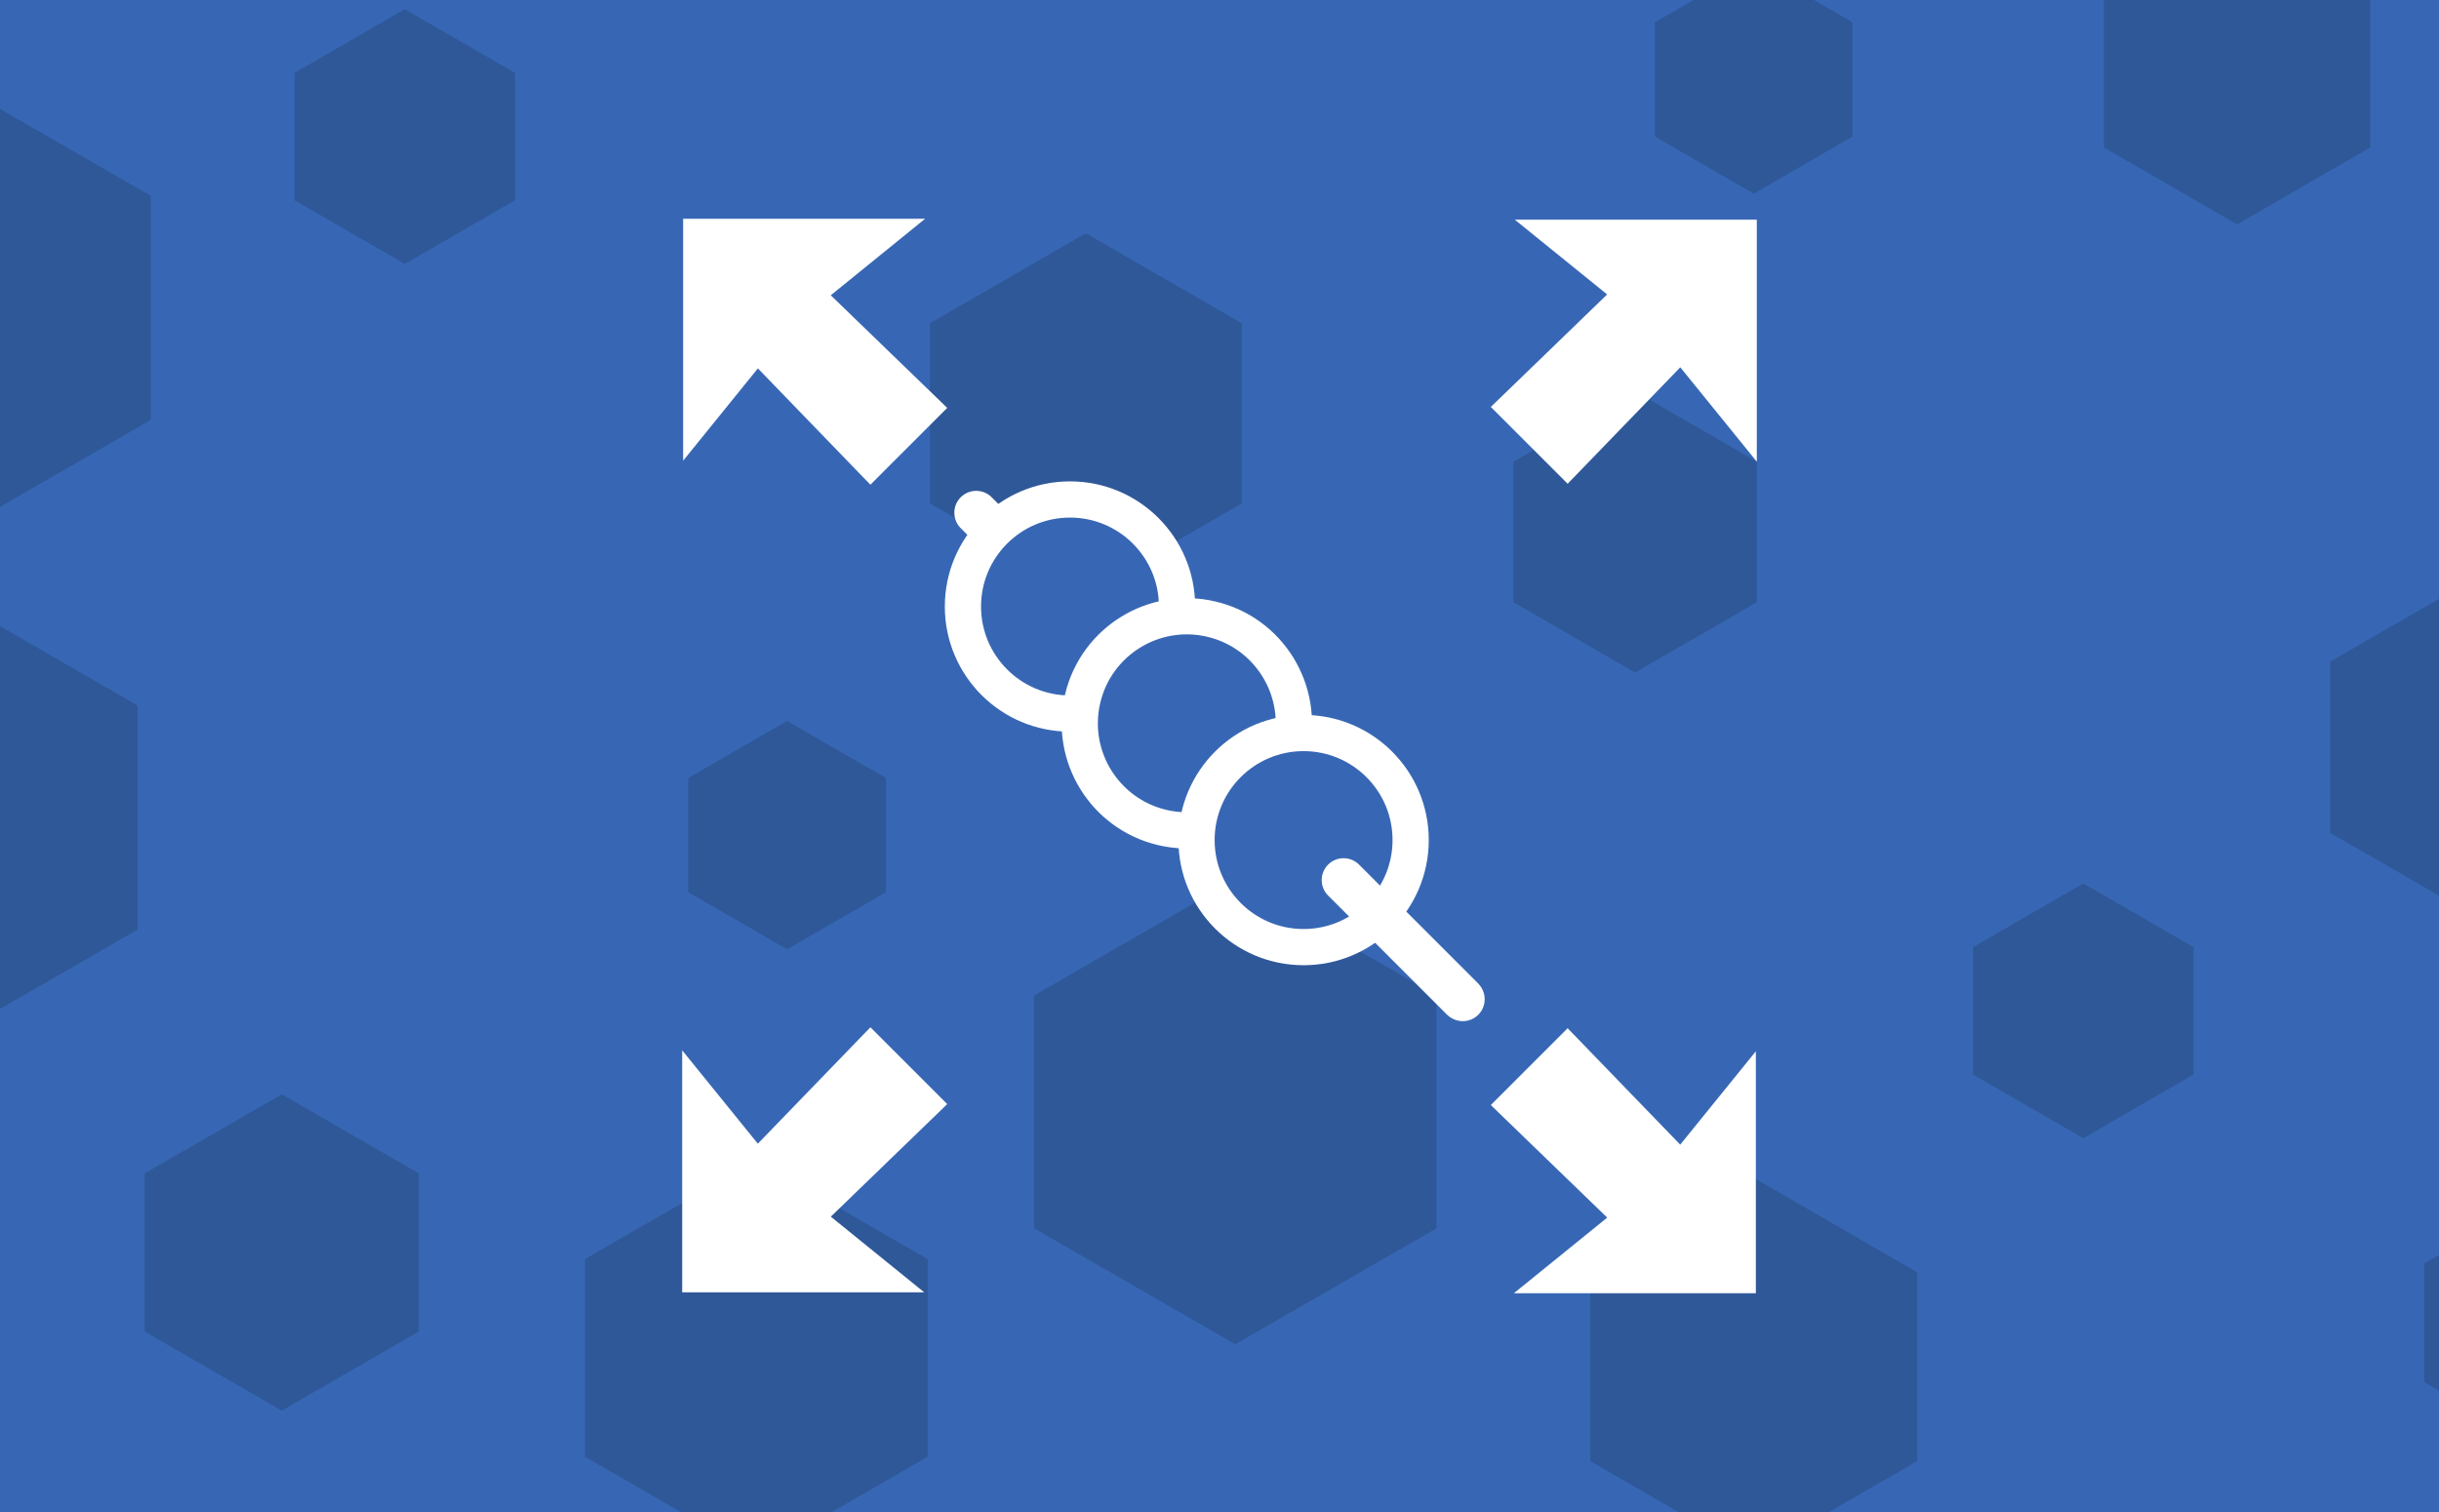
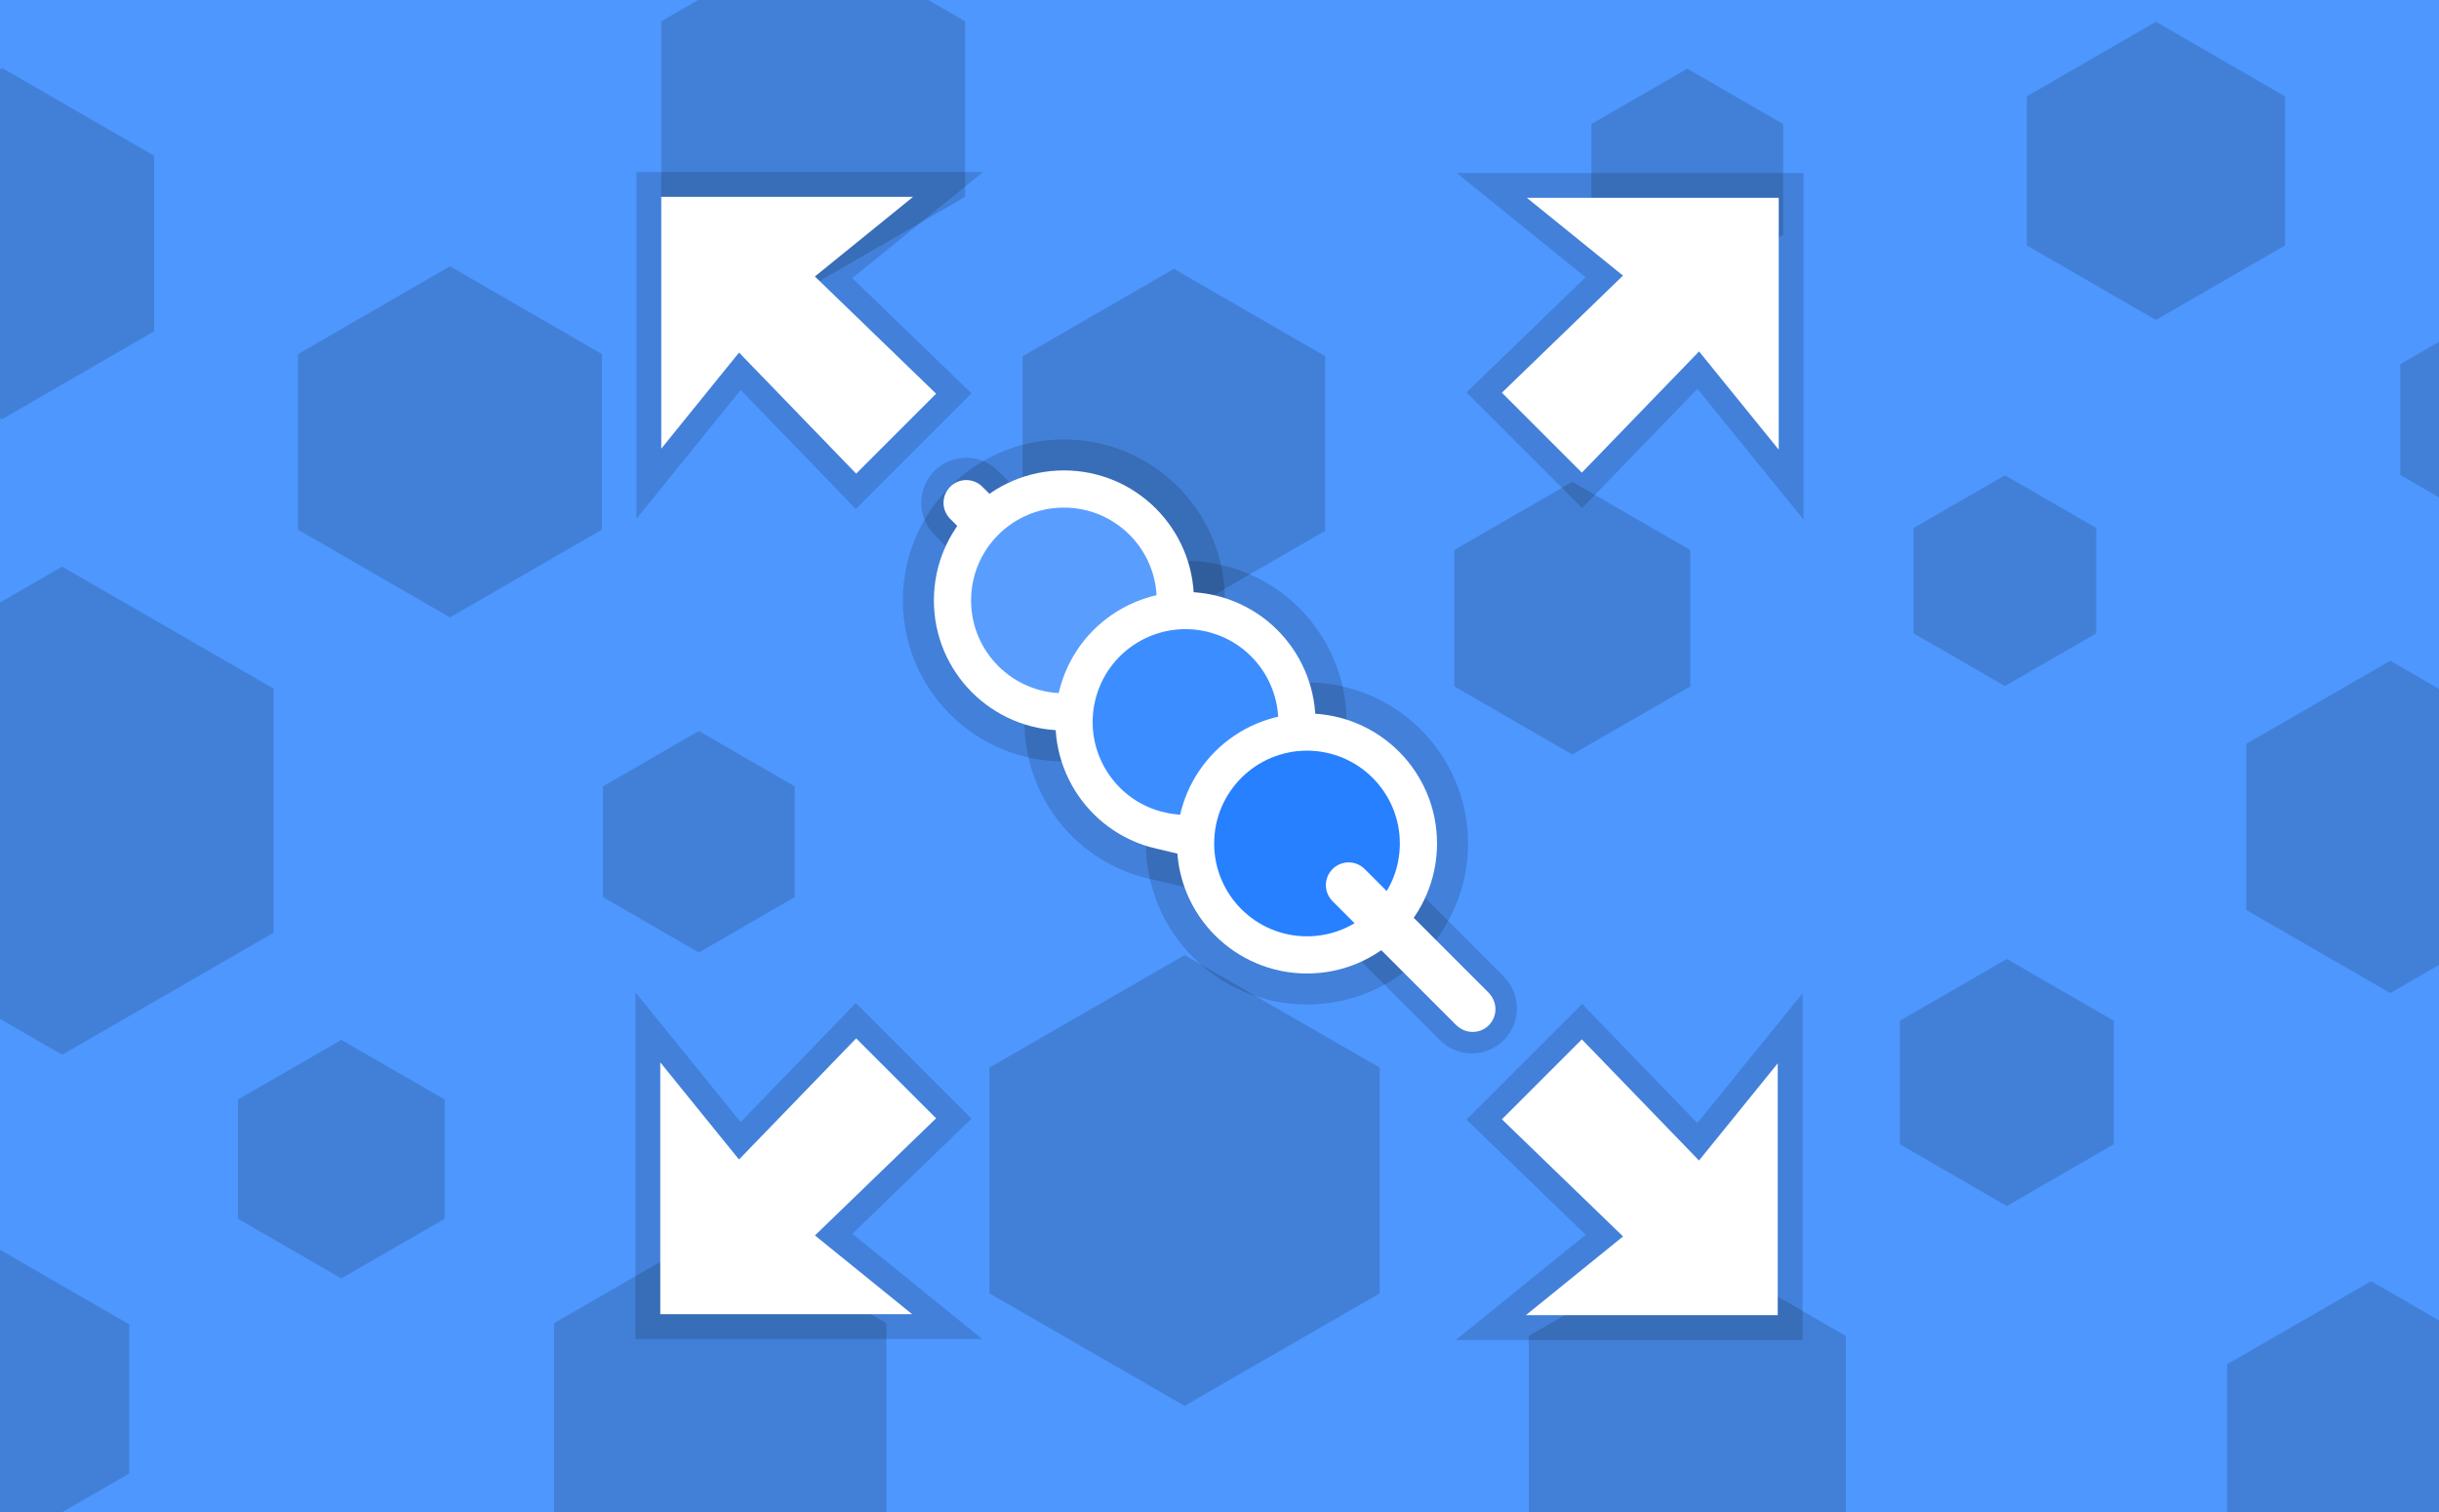
- <svg xmlns="http://www.w3.org/2000/svg" width="600" height="372" viewBox="0 0 158.751 98.424">
-   <path fill="#3767b4" d="M0 98.425V-.001h158.751v98.426z" style="fill-rule:nonzero;stroke:none;stroke-width:.295;stroke-linecap:butt;stroke-linejoin:miter;stroke-miterlimit:10;stroke-dasharray:none;stroke-dashoffset:0" />
-   <path fill="#2f5899" d="m80.401 57.25 13.099 7.55v15.158l-13.099 7.55-13.099-7.55V64.8Zm-9.724-42.07 10.153 5.863v11.726L70.677 38.632l-10.153-5.863V21.043Zm35.749 10.296 7.922 4.576v9.152l-7.922 4.576-7.922-4.576v-9.152zm54.911 12.012 9.667 5.577v11.154l-9.667 5.577-9.667-5.577V43.065ZM-3.681 38.632l12.641 7.293v14.586l-12.641 7.293-12.641-7.293V45.925ZM26.348.595l7.178 4.147v8.294l-7.178 4.147-7.178-4.147V4.742ZM51.23 46.926l6.435 3.718v7.436l-6.435 3.718-6.435-3.718v-7.436zM135.598 57.507l7.178 4.147v8.294l-7.178 4.147-7.178-4.147v-8.294ZM49.228 75.525l11.154 6.435V94.83l-11.154 6.435-11.154-6.435V81.96ZM145.608-5.411l8.666 5.005V9.603l-8.666 5.005-8.666-5.005V-.406ZM18.34 71.235l8.923 5.148v10.296l-8.923 5.148-8.923-5.148V76.383Zm146.143 7.15 6.692 3.861v7.722l-6.692 3.861-6.692-3.861v-7.722zm-50.335-1.716 10.639 6.149v12.298l-10.639 6.149-10.639-6.149V82.818Zm0-78.934 6.435 3.718v7.436l-6.435 3.718-6.435-3.718V1.453ZM-2.823 5.457 9.818 12.749v14.586L-2.823 34.628l-12.641-7.293V12.749Z" style="fill-rule:nonzero;stroke:none;stroke-width:.286;stroke-linecap:butt;stroke-linejoin:miter;stroke-miterlimit:10;stroke-dasharray:none;stroke-dashoffset:0" />
-   <path fill="#fff" d="M411.274 38.923v50.115L395.424 69.493l-23.325 24.12-15.91-15.91 24.095-23.301-19.125-15.48ZM243.614 222.099l-24.108 23.312 19.335 15.666h-50.115V210.962l15.666 19.335 23.312-24.108zm-54.691-183.373h50.115L219.493 54.576l24.12 23.325-15.91 15.91-23.301-24.095-15.48 19.125zM372.099 206.386l23.312 24.108 15.666-19.335v50.115h-50.115l19.335-15.666-24.108-23.312z" style="fill-rule:nonzero;stroke-linecap:butt;stroke-linejoin:miter;stroke-miterlimit:10;stroke-dasharray:none;stroke-dashoffset:0" transform="matrix(.314294 0 0 .314294 -14.91283 2.067833)" />
-   <g stroke="#fff" style="fill-rule:nonzero;stroke-linecap:butt;stroke-linejoin:miter;stroke-miterlimit:10;stroke-dasharray:none;stroke-dashoffset:0">
-     <path fill="#fff" stroke-width=".314" d="M95.16 66.264c-.324 0-.648-.124-.896-.37L62.644 34.271c-.494-.494-.494-1.297 0-1.792.494-.494 1.297-.494 1.792 0l31.621 31.621c.494.494.494 1.297 0 1.792-.248.247-.572.372-.896.372z" />
-     <path fill="#3767b4" stroke-width="2.357" d="M76.612 39.481c0 3.848-3.12 6.968-6.968 6.968-3.848 0-6.968-3.12-6.968-6.968 0-3.848 3.12-6.968 6.968-6.968 3.848 0 6.968 3.12 6.968 6.968z" />
-     <path fill="#3767b4" stroke-width="2.357" d="M75.647 53.866c-3.745-.884-6.064-4.637-5.18-8.383.884-3.745 4.637-6.064 8.383-5.18 3.745.884 6.064 4.637 5.18 8.383-.884 3.745-4.637 6.064-8.383 5.18z" />
-     <path fill="#3767b4" stroke-width="2.357" d="M91.817 54.684c0 3.848-3.121 6.969-6.969 6.969-3.848 0-6.968-3.121-6.968-6.969 0-3.848 3.12-6.968 6.968-6.968 3.848 0 6.969 3.121 6.969 6.968z" />
-     <path fill="#fff" stroke-width=".314" d="M95.212 66.315c-.324 0-.648-.124-.896-.37l-7.76-7.76c-.495-.494-.495-1.297 0-1.792.495-.494 1.296-.494 1.792 0l7.76 7.76c.494.494.494 1.297 0 1.792-.248.246-.572.37-.896.37z" />
-   </g>
+ <svg xmlns="http://www.w3.org/2000/svg" width="600" height="372" viewBox="17.199 54.723 600 372">
+   <path fill="#96f" d="M17.2 426.723v-372h600v372z" style="mix-blend-mode:normal;fill:#4d97ff;fill-opacity:1;fill-rule:nonzero;stroke:none;stroke-width:1.114;stroke-linecap:butt;stroke-linejoin:miter;stroke-miterlimit:10;stroke-dasharray:none;stroke-dashoffset:0" />
+   <path fill="#8250e6" d="m308.605 289.716 48.002 27.669v55.547l-48.002 27.67-48.001-27.67v-55.547zm95.374-116.44 29.032 16.77v33.537l-29.032 16.77-29.031-16.77v-33.538zm201.229 44.019 35.424 20.437v40.875l-35.424 20.437-35.425-20.437v-40.875zM32.484 194.14l52.037 30.02v60.042l-52.037 30.02-52.035-30.02v-60.041zm95.407-73.896 37.38 21.595v43.19l-37.38 21.595-37.383-21.595v-43.19zm61.221 114.325 23.582 13.625v27.25l-23.582 13.624-23.581-13.624v-27.25zm321.77 56.09 26.306 15.196v30.394l-26.306 15.197-26.307-15.197v-30.394zm-316.516 66.027 40.875 23.582v47.163l-40.875 23.581-40.874-23.581v-47.163ZM547.564 60.085l31.757 18.341v36.682l-31.757 18.342-31.756-18.342V78.426ZM101.166 310.566l25.43 14.671v29.34l-25.43 14.671-25.43-14.67v-29.34zm331.111 50.314 38.988 22.533v45.067l-38.988 22.533-38.988-22.533v-45.067zm0-289.266 23.581 13.625v27.25l-23.581 13.624-23.581-13.625v-27.25Zm78.143 100.045 22.467 12.961v25.925l-22.467 12.963-22.469-12.963V184.62ZM17.733 71.46l37.382 21.595v43.19l-37.382 21.595-37.382-21.595v-43.19Zm582.753 298.48 35.425 20.438v40.874l-35.425 20.437-35.424-20.437V390.38Zm-583.25-7.711 31.756 18.34v36.683l-31.756 18.341-31.757-18.341v-36.682zm288.75-241.357 37.205 21.485v42.97l-37.206 21.486-37.206-21.485v-42.97zm-88.734-82.507 37.382 21.595v43.191l-37.382 21.594-37.382-21.595v-43.19Zm413.998 92.342 23.582 13.625v27.25l-23.582 13.624-23.581-13.625v-27.25z" style="mix-blend-mode:normal;fill:#4280d7;fill-opacity:1;fill-rule:nonzero;stroke:none;stroke-width:1.048;stroke-linecap:butt;stroke-linejoin:miter;stroke-miterlimit:10;stroke-dasharray:none;stroke-dashoffset:0" />
+   <path fill="none" stroke="#000" stroke-opacity=".149" stroke-width="10" d="M258.45 138.443h50.79l-19.808 16.064 24.446 23.64-16.124 16.123-23.616-24.42-15.688 19.383z" style="mix-blend-mode:normal;fill-rule:nonzero;stroke-linecap:butt;stroke-linejoin:miter;stroke-miterlimit:10;stroke-dasharray:none;stroke-dashoffset:0" transform="translate(-135.41 -65.734) scale(1.21989)" />
+   <path fill="#fff" d="M258.45 138.443h50.79l-19.808 16.064 24.446 23.64-16.124 16.123-23.616-24.42-15.688 19.383z" style="mix-blend-mode:normal;fill-rule:nonzero;stroke-linecap:butt;stroke-linejoin:miter;stroke-miterlimit:10;stroke-dasharray:none;stroke-dashoffset:0" transform="translate(-135.41 -65.734) scale(1.21989)" />
+   <path fill="none" stroke="#000" stroke-opacity=".149" stroke-width="10" d="M483.799 138.642v50.791l-16.065-19.808-23.64 24.445-16.123-16.124 24.42-23.615-19.383-15.689z" style="mix-blend-mode:normal;fill-rule:nonzero;stroke-linecap:butt;stroke-linejoin:miter;stroke-miterlimit:10;stroke-dasharray:none;stroke-dashoffset:0" transform="translate(-135.41 -65.734) scale(1.21989)" />
+   <path fill="#fff" d="M483.799 138.642v50.791l-16.065-19.808-23.64 24.445-16.123-16.124 24.42-23.615-19.383-15.689z" style="mix-blend-mode:normal;fill-rule:nonzero;stroke-linecap:butt;stroke-linejoin:miter;stroke-miterlimit:10;stroke-dasharray:none;stroke-dashoffset:0" transform="translate(-135.41 -65.734) scale(1.21989)" />
+   <path fill="none" stroke="#000" stroke-opacity=".149" stroke-width="10" d="m444.095 308.364 23.626 24.432 15.878-19.595v50.79h-50.791l19.595-15.877-24.432-23.627z" style="mix-blend-mode:normal;fill-rule:nonzero;stroke-linecap:butt;stroke-linejoin:miter;stroke-miterlimit:10;stroke-dasharray:none;stroke-dashoffset:0" transform="translate(-135.41 -65.734) scale(1.21989)" />
+   <path fill="#fff" d="m444.095 308.364 23.626 24.432 15.878-19.595v50.79h-50.791l19.595-15.877-24.432-23.627z" style="mix-blend-mode:normal;fill-rule:nonzero;stroke-linecap:butt;stroke-linejoin:miter;stroke-miterlimit:10;stroke-dasharray:none;stroke-dashoffset:0" transform="translate(-135.41 -65.734) scale(1.21989)" />
+   <path fill="none" stroke="#000" stroke-opacity=".149" stroke-width="10" d="m313.878 324.288-24.433 23.626 19.595 15.877h-50.79v-50.79l15.877 19.595 23.627-24.432z" style="mix-blend-mode:normal;fill-rule:nonzero;stroke-linecap:butt;stroke-linejoin:miter;stroke-miterlimit:10;stroke-dasharray:none;stroke-dashoffset:0" transform="translate(-135.41 -65.734) scale(1.21989)" />
+   <path fill="#fff" d="m313.878 324.288-24.433 23.626 19.595 15.877h-50.79v-50.79l15.877 19.595 23.627-24.432z" style="mix-blend-mode:normal;fill-rule:nonzero;stroke-linecap:butt;stroke-linejoin:miter;stroke-miterlimit:10;stroke-dasharray:none;stroke-dashoffset:0" transform="translate(-135.41 -65.734) scale(1.21989)" />
+   <path fill="none" stroke="#000" stroke-opacity=".149" stroke-width="10" d="M421.924 306.202c-1.045 0-2.09-.4-2.889-1.195L317.07 203.039a4.087 4.087 0 0 1 0-5.777 4.087 4.087 0 0 1 5.777 0l101.965 101.965a4.087 4.087 0 0 1-2.888 6.975z" style="mix-blend-mode:normal;fill-rule:nonzero;stroke-linecap:butt;stroke-linejoin:miter;stroke-miterlimit:10;stroke-dasharray:none;stroke-dashoffset:0" transform="translate(-135.41 -65.734) scale(1.21989)" />
+   <path fill="none" stroke="#000" stroke-opacity=".149" stroke-width="20" d="M362.115 219.837c0 12.41-10.06 22.469-22.47 22.469-12.409 0-22.468-10.06-22.468-22.469 0-12.41 10.06-22.469 22.468-22.469 12.41 0 22.47 10.06 22.47 22.469z" style="mix-blend-mode:normal;fill-rule:nonzero;stroke-linecap:butt;stroke-linejoin:miter;stroke-miterlimit:10;stroke-dasharray:none;stroke-dashoffset:0" transform="translate(-135.41 -65.734) scale(1.21989)" />
+   <path fill="none" stroke="#000" stroke-opacity=".149" stroke-width="20" d="M359 266.224c-12.077-2.853-19.556-14.955-16.704-27.032 2.852-12.077 14.954-19.556 27.031-16.704 12.077 2.852 19.556 14.954 16.704 27.031-2.852 12.077-14.954 19.556-27.031 16.704z" style="mix-blend-mode:normal;fill-rule:nonzero;stroke-linecap:butt;stroke-linejoin:miter;stroke-miterlimit:10;stroke-dasharray:none;stroke-dashoffset:0" transform="translate(-135.41 -65.734) scale(1.21989)" />
+   <path fill="none" stroke="#000" stroke-opacity=".149" stroke-width="20" d="M411.142 268.861c0 12.41-10.063 22.472-22.472 22.472-12.41 0-22.47-10.063-22.47-22.472s10.06-22.469 22.47-22.469c12.409 0 22.472 10.063 22.472 22.47z" style="mix-blend-mode:normal;fill-rule:nonzero;stroke-linecap:butt;stroke-linejoin:miter;stroke-miterlimit:10;stroke-dasharray:none;stroke-dashoffset:0" transform="translate(-135.41 -65.734) scale(1.21989)" />
+   <path fill="#fff" stroke="#fff" d="M421.924 306.202c-1.045 0-2.09-.4-2.889-1.195L317.07 203.039a4.087 4.087 0 0 1 0-5.777 4.087 4.087 0 0 1 5.777 0l101.965 101.965a4.087 4.087 0 0 1-2.888 6.975z" style="mix-blend-mode:normal;fill-rule:nonzero;stroke-linecap:butt;stroke-linejoin:miter;stroke-miterlimit:10;stroke-dasharray:none;stroke-dashoffset:0" transform="translate(-135.41 -65.734) scale(1.21989)" />
+   <path fill="#aa80ff" stroke="#fff" stroke-width="7.5" d="M362.115 219.837c0 12.41-10.06 22.469-22.47 22.469-12.409 0-22.468-10.06-22.468-22.469 0-12.41 10.06-22.469 22.468-22.469 12.41 0 22.47 10.06 22.47 22.469z" style="mix-blend-mode:normal;fill:#599eff;fill-opacity:1;fill-rule:nonzero;stroke-linecap:butt;stroke-linejoin:miter;stroke-miterlimit:10;stroke-dasharray:none;stroke-dashoffset:0" transform="translate(-135.41 -65.734) scale(1.21989)" />
+   <path fill="#8a5ce6" stroke="#fff" stroke-width="7.5" d="M359 266.224c-12.077-2.853-19.556-14.955-16.704-27.032 2.852-12.077 14.954-19.556 27.031-16.704 12.077 2.852 19.556 14.954 16.704 27.031-2.852 12.077-14.954 19.556-27.031 16.704z" style="mix-blend-mode:normal;fill:#3c8dff;fill-opacity:1;fill-rule:nonzero;stroke-linecap:butt;stroke-linejoin:miter;stroke-miterlimit:10;stroke-dasharray:none;stroke-dashoffset:0" transform="translate(-135.41 -65.734) scale(1.21989)" />
+   <path fill="#7a45e6" stroke="#fff" stroke-width="7.5" d="M411.142 268.861c0 12.41-10.063 22.472-22.472 22.472-12.41 0-22.47-10.063-22.47-22.472s10.06-22.469 22.47-22.469c12.409 0 22.472 10.063 22.472 22.47z" style="mix-blend-mode:normal;fill:#2680ff;fill-opacity:1;fill-rule:nonzero;stroke-linecap:butt;stroke-linejoin:miter;stroke-miterlimit:10;stroke-dasharray:none;stroke-dashoffset:0" transform="translate(-135.41 -65.734) scale(1.21989)" />
+   <path fill="#fff" stroke="#fff" d="M422.089 306.368c-1.044 0-2.09-.4-2.888-1.195l-25.024-25.025a4.081 4.081 0 0 1 0-5.777 4.087 4.087 0 0 1 5.776 0l25.025 25.025a4.087 4.087 0 0 1 0 5.777 4.097 4.097 0 0 1-2.888 1.195z" style="mix-blend-mode:normal;fill-rule:nonzero;stroke-linecap:butt;stroke-linejoin:miter;stroke-miterlimit:10;stroke-dasharray:none;stroke-dashoffset:0" transform="translate(-135.41 -65.734) scale(1.21989)" />
</svg>
